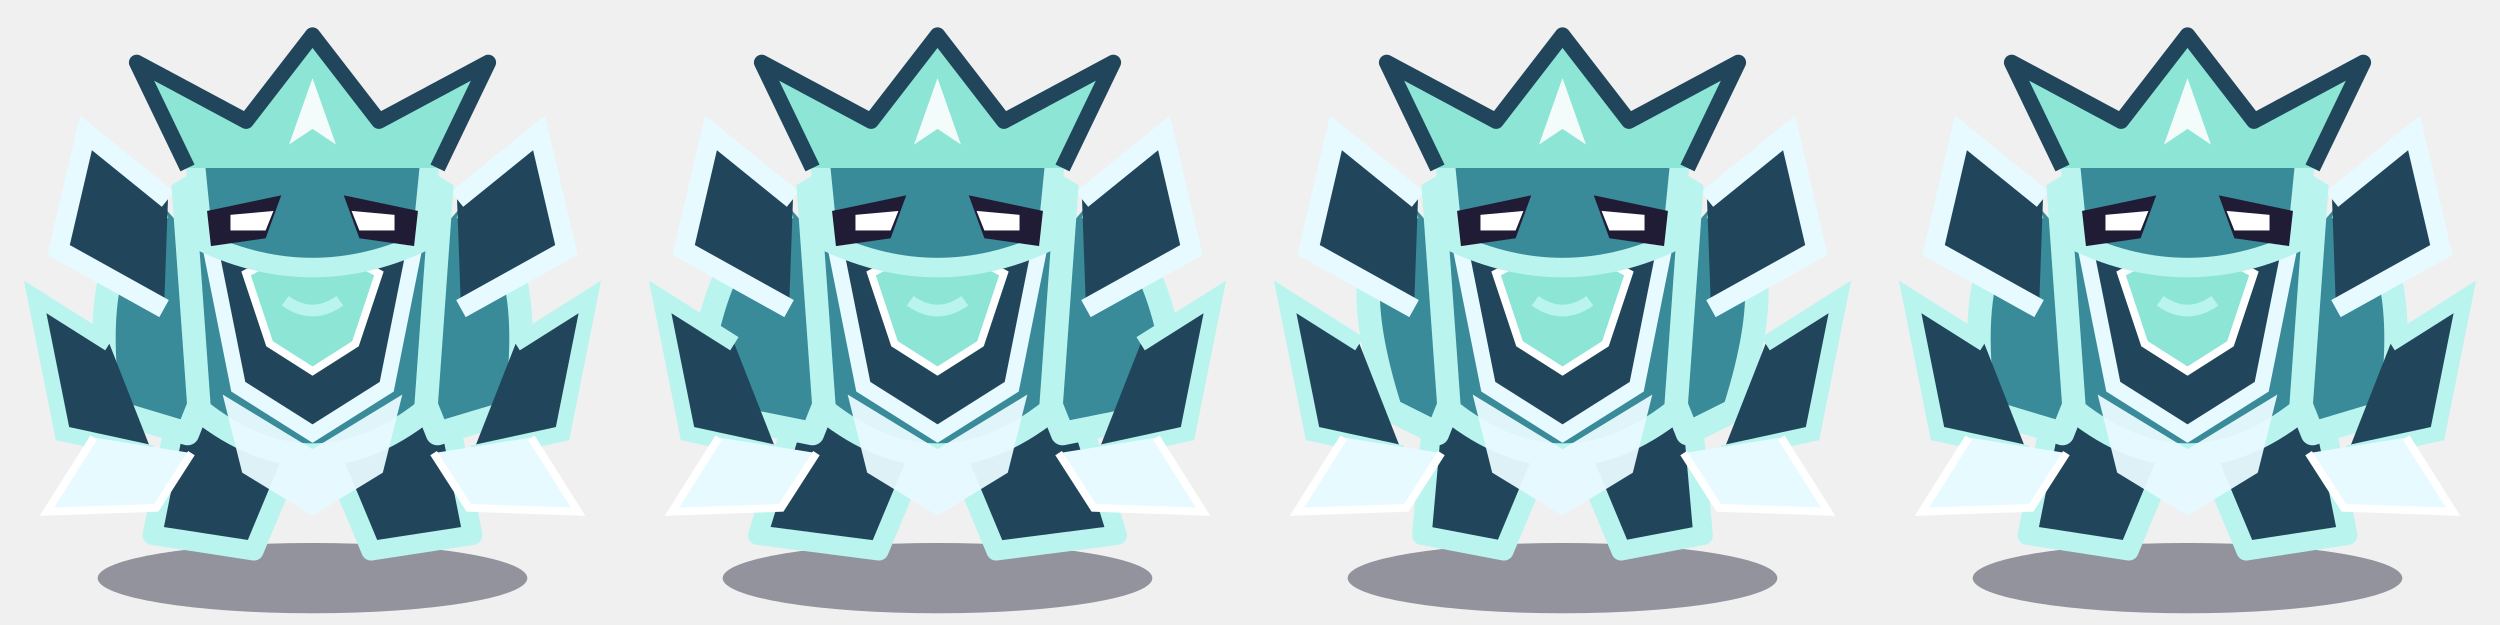
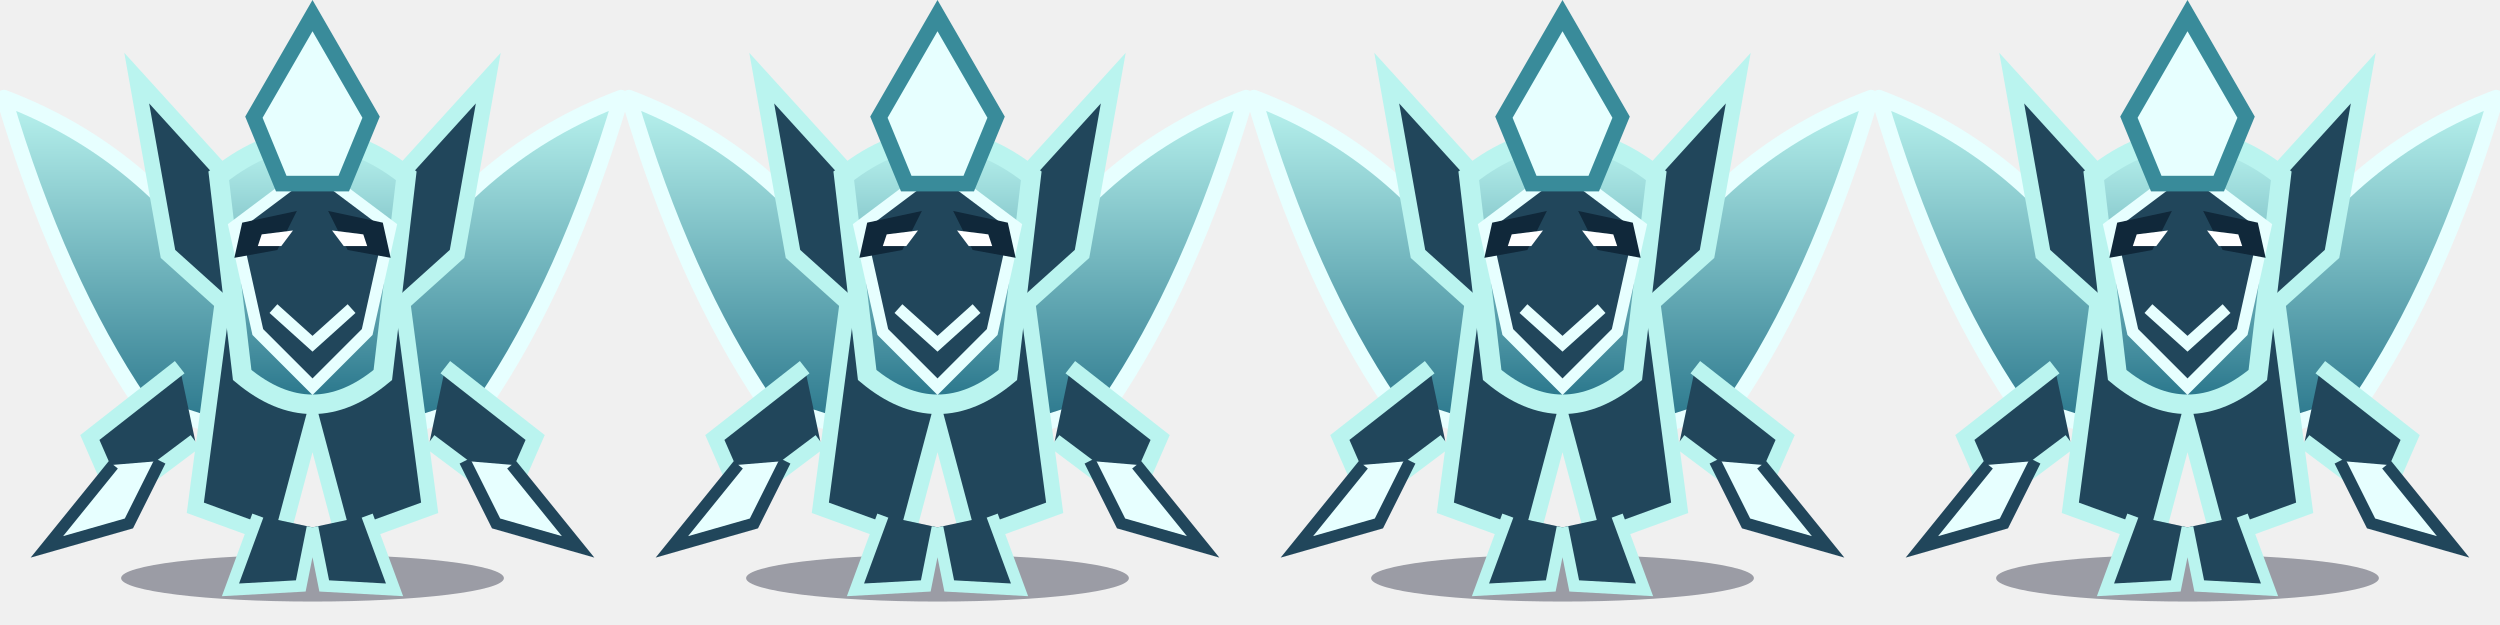
<svg xmlns="http://www.w3.org/2000/svg" width="640" height="160" viewBox="0 0 640 160">
-   <g transform="translate(0,0)">
-     <ellipse cx="80" cy="148" rx="55" ry="9" fill="#101329" opacity=".42" />
-     <path d="M48 92 L39 137 L65 141 L80 105 L95 141 L121 137 L112 92Z" fill="#21465b" stroke="#baf4ef" stroke-width="5" stroke-linejoin="round" />
-     <path d="M42 53 Q22 61 28 105 L48 111 L62 76 M118 53 Q138 61 132 105 L112 111 L98 76" fill="#398b9a" stroke="#baf4ef" stroke-width="6" stroke-linejoin="round" />
-     <path d="M43 51 L22 34 L15 64 L42 79 M117 51 L138 34 L145 64 L118 79" fill="#21465b" stroke="#e7faff" stroke-width="5" />
-     <path d="M47 49 Q80 29 113 49 L109 105 Q80 128 51 105Z" fill="#398b9a" stroke="#baf4ef" stroke-width="6" />
-     <path d="M54 64 L80 48 L106 64 L99 99 L80 111 L61 99Z" fill="#21465b" stroke="#e7faff" stroke-width="4" />
-     <path d="M63 70 L80 61 L97 70 L91 88 L80 95 L69 88Z" fill="#8de5d6" stroke="#fff" stroke-width="2" />
-     <path d="M50 42 Q80 14 110 42 L108 62 Q80 75 52 62Z" fill="#398b9a" stroke="#baf4ef" stroke-width="5" />
-     <path d="M48 43 L35 16 L63 31 L80 9 L97 31 L125 16 L112 43" fill="#8de5d6" stroke="#21465b" stroke-width="4" stroke-linejoin="round" />
-     <path d="M53 54 L72 50 L68 61 L54 63 M107 54 L88 50 L92 61 L106 63" fill="#201c35" />
-     <path d="M59 55 L70 54 L68 59 L59 59 M101 55 L90 54 L92 59 L101 59" fill="#fff" />
-     <path d="M73 77 Q80 82 87 77" fill="none" stroke="#baf4ef" stroke-width="3" />
-     <path d="M57 101 L80 115 L103 101 L98 121 L80 132 L62 121Z" fill="#e7faff" opacity=".95" />
-     <path d="M28 88 L9 76 L16 111 L39 116 M132 88 L151 76 L144 111 L121 116" fill="#21465b" stroke="#baf4ef" stroke-width="4" />
-     <path d="M24 112 L12 131 L40 130 L49 116 M136 112 L148 131 L120 130 L111 116" fill="#e7faff" stroke="#fff" stroke-width="2" />
-     <path d="M80 20 L86 37 L80 33 L74 37Z" fill="#fff" opacity=".9" />
+   <defs>
+     <linearGradient id="g" x2="0" y2="1">
+       <stop stop-color="#baf4ef" />
+       <stop offset="1" stop-color="#27748a" />
+     </linearGradient>
+   </defs>
+   <g transform="translate(0,0) translate(80,0)">
+     <ellipse cy="148" rx="49" ry="6" fill="#101329" opacity=".38" />
+     <path d="M-20 74 Q-42 39 -79 25 Q-65 72 -44 103 L-19 111 M20 74 Q42 39 79 25 Q65 72 44 103 L19 111" fill="url(#g)" stroke="#e7ffff" stroke-width="4" stroke-linejoin="round" />
+     <path d="M-15 53 L-45 20 L-37 65 L-17 83 M15 53 L45 20 L37 65 L17 83" fill="#21465b" stroke="#baf4ef" stroke-width="4" />
+     <path d="M-23 77 L-30 130 L-8 138 L0 108 L8 138 L30 130 L23 77Z" fill="#21465b" stroke="#baf4ef" stroke-width="4" />
+     <path d="M-24 45 Q0 26 24 45 L18 96 Q0 111 -18 96Z" fill="url(#g)" stroke="#baf4ef" stroke-width="5" />
+     <path d="M-20 58 L0 43 L20 58 L14 85 L0 99 L-14 85Z" fill="#21465b" stroke="#e7ffff" stroke-width="3" />
+     <path d="M-18 57 L-4 54 L-9 64 L-20 66 M18 57 L4 54 L9 64 L20 66" fill="#10283a" />
+     <path d="M-13 60 L-5 59 L-8 63 L-14 63 M13 60 L5 59 L8 63 L14 63" fill="#fff" />
+     <path d="M-10 79 L0 88 L10 79" fill="none" stroke="#e7ffff" stroke-width="3" />
+     <path d="M-15 30 L0 4 L15 30 L8 47 L-8 47Z" fill="#e7ffff" stroke="#398b9a" stroke-width="4" />
+     <path d="M-34 94 L-57 112 L-50 128 L-30 113 M34 94 L57 112 L50 128 L30 113" fill="#21465b" stroke="#baf4ef" stroke-width="4" />
+     <path d="M-51 119 L-68 140 L-47 134 L-39 118 M51 119 L68 140 L47 134 L39 118" fill="#e7ffff" stroke="#21465b" stroke-width="3" />
+     <path d="M-14 132 L-21 151 L-3 150 L0 135 M14 132 L21 151 L3 150 L0 135" fill="#21465b" stroke="#baf4ef" stroke-width="3" />
  </g>
-   <g transform="translate(160,0)">
-     <ellipse cx="80" cy="148" rx="55" ry="9" fill="#101329" opacity=".42" />
-     <path d="M48 92 L34 137 L65 141 L80 105 L95 141 L126 137 L112 92Z" fill="#21465b" stroke="#baf4ef" stroke-width="5" stroke-linejoin="round" />
-     <path d="M42 53 Q22 61 18 105 L48 111 L62 76 M118 53 Q138 61 142 105 L112 111 L98 76" fill="#398b9a" stroke="#baf4ef" stroke-width="6" stroke-linejoin="round" />
-     <path d="M43 51 L22 34 L15 64 L42 79 M117 51 L138 34 L145 64 L118 79" fill="#21465b" stroke="#e7faff" stroke-width="5" />
-     <path d="M47 49 Q80 29 113 49 L109 105 Q80 128 51 105Z" fill="#398b9a" stroke="#baf4ef" stroke-width="6" />
-     <path d="M54 64 L80 48 L106 64 L99 99 L80 111 L61 99Z" fill="#21465b" stroke="#e7faff" stroke-width="4" />
-     <path d="M63 70 L80 61 L97 70 L91 88 L80 95 L69 88Z" fill="#8de5d6" stroke="#fff" stroke-width="2" />
-     <path d="M50 42 Q80 14 110 42 L108 62 Q80 75 52 62Z" fill="#398b9a" stroke="#baf4ef" stroke-width="5" />
-     <path d="M48 43 L35 16 L63 31 L80 9 L97 31 L125 16 L112 43" fill="#8de5d6" stroke="#21465b" stroke-width="4" stroke-linejoin="round" />
-     <path d="M53 54 L72 50 L68 61 L54 63 M107 54 L88 50 L92 61 L106 63" fill="#201c35" />
-     <path d="M59 55 L70 54 L68 59 L59 59 M101 55 L90 54 L92 59 L101 59" fill="#fff" />
-     <path d="M73 77 Q80 82 87 77" fill="none" stroke="#baf4ef" stroke-width="3" />
-     <path d="M57 101 L80 115 L103 101 L98 121 L80 132 L62 121Z" fill="#e7faff" opacity=".95" />
-     <path d="M28 88 L9 76 L16 111 L39 116 M132 88 L151 76 L144 111 L121 116" fill="#21465b" stroke="#baf4ef" stroke-width="4" />
-     <path d="M24 112 L12 131 L40 130 L49 116 M136 112 L148 131 L120 130 L111 116" fill="#e7faff" stroke="#fff" stroke-width="2" />
-     <path d="M80 20 L86 37 L80 33 L74 37Z" fill="#fff" opacity=".9" />
+   <g transform="translate(160,0) translate(80,0)">
+     <ellipse cy="148" rx="49" ry="6" fill="#101329" opacity=".38" />
+     <path d="M-20 74 Q-42 39 -79 25 Q-65 72 -44 103 L-19 111 M20 74 Q42 39 79 25 Q65 72 44 103 L19 111" fill="url(#g)" stroke="#e7ffff" stroke-width="4" stroke-linejoin="round" />
+     <path d="M-15 53 L-45 20 L-37 65 L-17 83 M15 53 L45 20 L37 65 L17 83" fill="#21465b" stroke="#baf4ef" stroke-width="4" />
+     <path d="M-23 77 L-30 130 L-8 138 L0 108 L8 138 L30 130 L23 77Z" fill="#21465b" stroke="#baf4ef" stroke-width="4" />
+     <path d="M-24 45 Q0 26 24 45 L18 96 Q0 111 -18 96Z" fill="url(#g)" stroke="#baf4ef" stroke-width="5" />
+     <path d="M-20 58 L0 43 L20 58 L14 85 L0 99 L-14 85Z" fill="#21465b" stroke="#e7ffff" stroke-width="3" />
+     <path d="M-18 57 L-4 54 L-9 64 L-20 66 M18 57 L4 54 L9 64 L20 66" fill="#10283a" />
+     <path d="M-13 60 L-5 59 L-8 63 L-14 63 M13 60 L5 59 L8 63 L14 63" fill="#fff" />
+     <path d="M-10 79 L0 88 L10 79" fill="none" stroke="#e7ffff" stroke-width="3" />
+     <path d="M-15 30 L0 4 L15 30 L8 47 L-8 47Z" fill="#e7ffff" stroke="#398b9a" stroke-width="4" />
+     <path d="M-34 94 L-57 112 L-50 128 L-30 113 M34 94 L57 112 L50 128 L30 113" fill="#21465b" stroke="#baf4ef" stroke-width="4" />
+     <path d="M-51 119 L-68 140 L-47 134 L-39 118 M51 119 L68 140 L47 134 L39 118" fill="#e7ffff" stroke="#21465b" stroke-width="3" />
+     <path d="M-14 132 L-21 151 L-3 150 L0 135 M14 132 L21 151 L3 150 L0 135" fill="#21465b" stroke="#baf4ef" stroke-width="3" />
  </g>
-   <g transform="translate(320,0)">
-     <ellipse cx="80" cy="148" rx="55" ry="9" fill="#101329" opacity=".42" />
-     <path d="M48 92 L44 137 L65 141 L80 105 L95 141 L116 137 L112 92Z" fill="#21465b" stroke="#baf4ef" stroke-width="5" stroke-linejoin="round" />
-     <path d="M42 53 Q22 61 36 105 L48 111 L62 76 M118 53 Q138 61 124 105 L112 111 L98 76" fill="#398b9a" stroke="#baf4ef" stroke-width="6" stroke-linejoin="round" />
-     <path d="M43 51 L22 34 L15 64 L42 79 M117 51 L138 34 L145 64 L118 79" fill="#21465b" stroke="#e7faff" stroke-width="5" />
-     <path d="M47 49 Q80 29 113 49 L109 105 Q80 128 51 105Z" fill="#398b9a" stroke="#baf4ef" stroke-width="6" />
-     <path d="M54 64 L80 48 L106 64 L99 99 L80 111 L61 99Z" fill="#21465b" stroke="#e7faff" stroke-width="4" />
-     <path d="M63 70 L80 61 L97 70 L91 88 L80 95 L69 88Z" fill="#8de5d6" stroke="#fff" stroke-width="2" />
-     <path d="M50 42 Q80 14 110 42 L108 62 Q80 75 52 62Z" fill="#398b9a" stroke="#baf4ef" stroke-width="5" />
-     <path d="M48 43 L35 16 L63 31 L80 9 L97 31 L125 16 L112 43" fill="#8de5d6" stroke="#21465b" stroke-width="4" stroke-linejoin="round" />
-     <path d="M53 54 L72 50 L68 61 L54 63 M107 54 L88 50 L92 61 L106 63" fill="#201c35" />
-     <path d="M59 55 L70 54 L68 59 L59 59 M101 55 L90 54 L92 59 L101 59" fill="#fff" />
-     <path d="M73 77 Q80 82 87 77" fill="none" stroke="#baf4ef" stroke-width="3" />
-     <path d="M57 101 L80 115 L103 101 L98 121 L80 132 L62 121Z" fill="#e7faff" opacity=".95" />
-     <path d="M28 88 L9 76 L16 111 L39 116 M132 88 L151 76 L144 111 L121 116" fill="#21465b" stroke="#baf4ef" stroke-width="4" />
-     <path d="M24 112 L12 131 L40 130 L49 116 M136 112 L148 131 L120 130 L111 116" fill="#e7faff" stroke="#fff" stroke-width="2" />
-     <path d="M80 20 L86 37 L80 33 L74 37Z" fill="#fff" opacity=".9" />
+   <g transform="translate(320,0) translate(80,0)">
+     <ellipse cy="148" rx="49" ry="6" fill="#101329" opacity=".38" />
+     <path d="M-20 74 Q-42 39 -79 25 Q-65 72 -44 103 L-19 111 M20 74 Q42 39 79 25 Q65 72 44 103 L19 111" fill="url(#g)" stroke="#e7ffff" stroke-width="4" stroke-linejoin="round" />
+     <path d="M-15 53 L-45 20 L-37 65 L-17 83 M15 53 L45 20 L37 65 L17 83" fill="#21465b" stroke="#baf4ef" stroke-width="4" />
+     <path d="M-23 77 L-30 130 L-8 138 L0 108 L8 138 L30 130 L23 77Z" fill="#21465b" stroke="#baf4ef" stroke-width="4" />
+     <path d="M-24 45 Q0 26 24 45 L18 96 Q0 111 -18 96Z" fill="url(#g)" stroke="#baf4ef" stroke-width="5" />
+     <path d="M-20 58 L0 43 L20 58 L14 85 L0 99 L-14 85Z" fill="#21465b" stroke="#e7ffff" stroke-width="3" />
+     <path d="M-18 57 L-4 54 L-9 64 L-20 66 M18 57 L4 54 L9 64 L20 66" fill="#10283a" />
+     <path d="M-13 60 L-5 59 L-8 63 L-14 63 M13 60 L5 59 L8 63 L14 63" fill="#fff" />
+     <path d="M-10 79 L0 88 L10 79" fill="none" stroke="#e7ffff" stroke-width="3" />
+     <path d="M-15 30 L0 4 L15 30 L8 47 L-8 47Z" fill="#e7ffff" stroke="#398b9a" stroke-width="4" />
+     <path d="M-34 94 L-57 112 L-50 128 L-30 113 M34 94 L57 112 L50 128 L30 113" fill="#21465b" stroke="#baf4ef" stroke-width="4" />
+     <path d="M-51 119 L-68 140 L-47 134 L-39 118 M51 119 L68 140 L47 134 L39 118" fill="#e7ffff" stroke="#21465b" stroke-width="3" />
+     <path d="M-14 132 L-21 151 L-3 150 L0 135 M14 132 L21 151 L3 150 L0 135" fill="#21465b" stroke="#baf4ef" stroke-width="3" />
  </g>
-   <g transform="translate(480,0)">
-     <ellipse cx="80" cy="148" rx="55" ry="9" fill="#101329" opacity=".42" />
-     <path d="M48 92 L39 137 L65 141 L80 105 L95 141 L121 137 L112 92Z" fill="#21465b" stroke="#baf4ef" stroke-width="5" stroke-linejoin="round" />
-     <path d="M42 53 Q22 61 28 105 L48 111 L62 76 M118 53 Q138 61 132 105 L112 111 L98 76" fill="#398b9a" stroke="#baf4ef" stroke-width="6" stroke-linejoin="round" />
-     <path d="M43 51 L22 34 L15 64 L42 79 M117 51 L138 34 L145 64 L118 79" fill="#21465b" stroke="#e7faff" stroke-width="5" />
-     <path d="M47 49 Q80 29 113 49 L109 105 Q80 128 51 105Z" fill="#398b9a" stroke="#baf4ef" stroke-width="6" />
-     <path d="M54 64 L80 48 L106 64 L99 99 L80 111 L61 99Z" fill="#21465b" stroke="#e7faff" stroke-width="4" />
-     <path d="M63 70 L80 61 L97 70 L91 88 L80 95 L69 88Z" fill="#8de5d6" stroke="#fff" stroke-width="2" />
-     <path d="M50 42 Q80 14 110 42 L108 62 Q80 75 52 62Z" fill="#398b9a" stroke="#baf4ef" stroke-width="5" />
-     <path d="M48 43 L35 16 L63 31 L80 9 L97 31 L125 16 L112 43" fill="#8de5d6" stroke="#21465b" stroke-width="4" stroke-linejoin="round" />
-     <path d="M53 54 L72 50 L68 61 L54 63 M107 54 L88 50 L92 61 L106 63" fill="#201c35" />
-     <path d="M59 55 L70 54 L68 59 L59 59 M101 55 L90 54 L92 59 L101 59" fill="#fff" />
-     <path d="M73 77 Q80 82 87 77" fill="none" stroke="#baf4ef" stroke-width="3" />
-     <path d="M57 101 L80 115 L103 101 L98 121 L80 132 L62 121Z" fill="#e7faff" opacity=".95" />
-     <path d="M28 88 L9 76 L16 111 L39 116 M132 88 L151 76 L144 111 L121 116" fill="#21465b" stroke="#baf4ef" stroke-width="4" />
-     <path d="M24 112 L12 131 L40 130 L49 116 M136 112 L148 131 L120 130 L111 116" fill="#e7faff" stroke="#fff" stroke-width="2" />
-     <path d="M80 20 L86 37 L80 33 L74 37Z" fill="#fff" opacity=".9" />
+   <g transform="translate(480,0) translate(80,0)">
+     <ellipse cy="148" rx="49" ry="6" fill="#101329" opacity=".38" />
+     <path d="M-20 74 Q-42 39 -79 25 Q-65 72 -44 103 L-19 111 M20 74 Q42 39 79 25 Q65 72 44 103 L19 111" fill="url(#g)" stroke="#e7ffff" stroke-width="4" stroke-linejoin="round" />
+     <path d="M-15 53 L-45 20 L-37 65 L-17 83 M15 53 L45 20 L37 65 L17 83" fill="#21465b" stroke="#baf4ef" stroke-width="4" />
+     <path d="M-23 77 L-30 130 L-8 138 L0 108 L8 138 L30 130 L23 77Z" fill="#21465b" stroke="#baf4ef" stroke-width="4" />
+     <path d="M-24 45 Q0 26 24 45 L18 96 Q0 111 -18 96Z" fill="url(#g)" stroke="#baf4ef" stroke-width="5" />
+     <path d="M-20 58 L0 43 L20 58 L14 85 L0 99 L-14 85Z" fill="#21465b" stroke="#e7ffff" stroke-width="3" />
+     <path d="M-18 57 L-4 54 L-9 64 L-20 66 M18 57 L4 54 L9 64 L20 66" fill="#10283a" />
+     <path d="M-13 60 L-5 59 L-8 63 L-14 63 M13 60 L5 59 L8 63 L14 63" fill="#fff" />
+     <path d="M-10 79 L0 88 L10 79" fill="none" stroke="#e7ffff" stroke-width="3" />
+     <path d="M-15 30 L0 4 L15 30 L8 47 L-8 47Z" fill="#e7ffff" stroke="#398b9a" stroke-width="4" />
+     <path d="M-34 94 L-57 112 L-50 128 L-30 113 M34 94 L57 112 L50 128 L30 113" fill="#21465b" stroke="#baf4ef" stroke-width="4" />
+     <path d="M-51 119 L-68 140 L-47 134 L-39 118 M51 119 L68 140 L47 134 L39 118" fill="#e7ffff" stroke="#21465b" stroke-width="3" />
+     <path d="M-14 132 L-21 151 L-3 150 L0 135 M14 132 L21 151 L3 150 L0 135" fill="#21465b" stroke="#baf4ef" stroke-width="3" />
  </g>
</svg>
